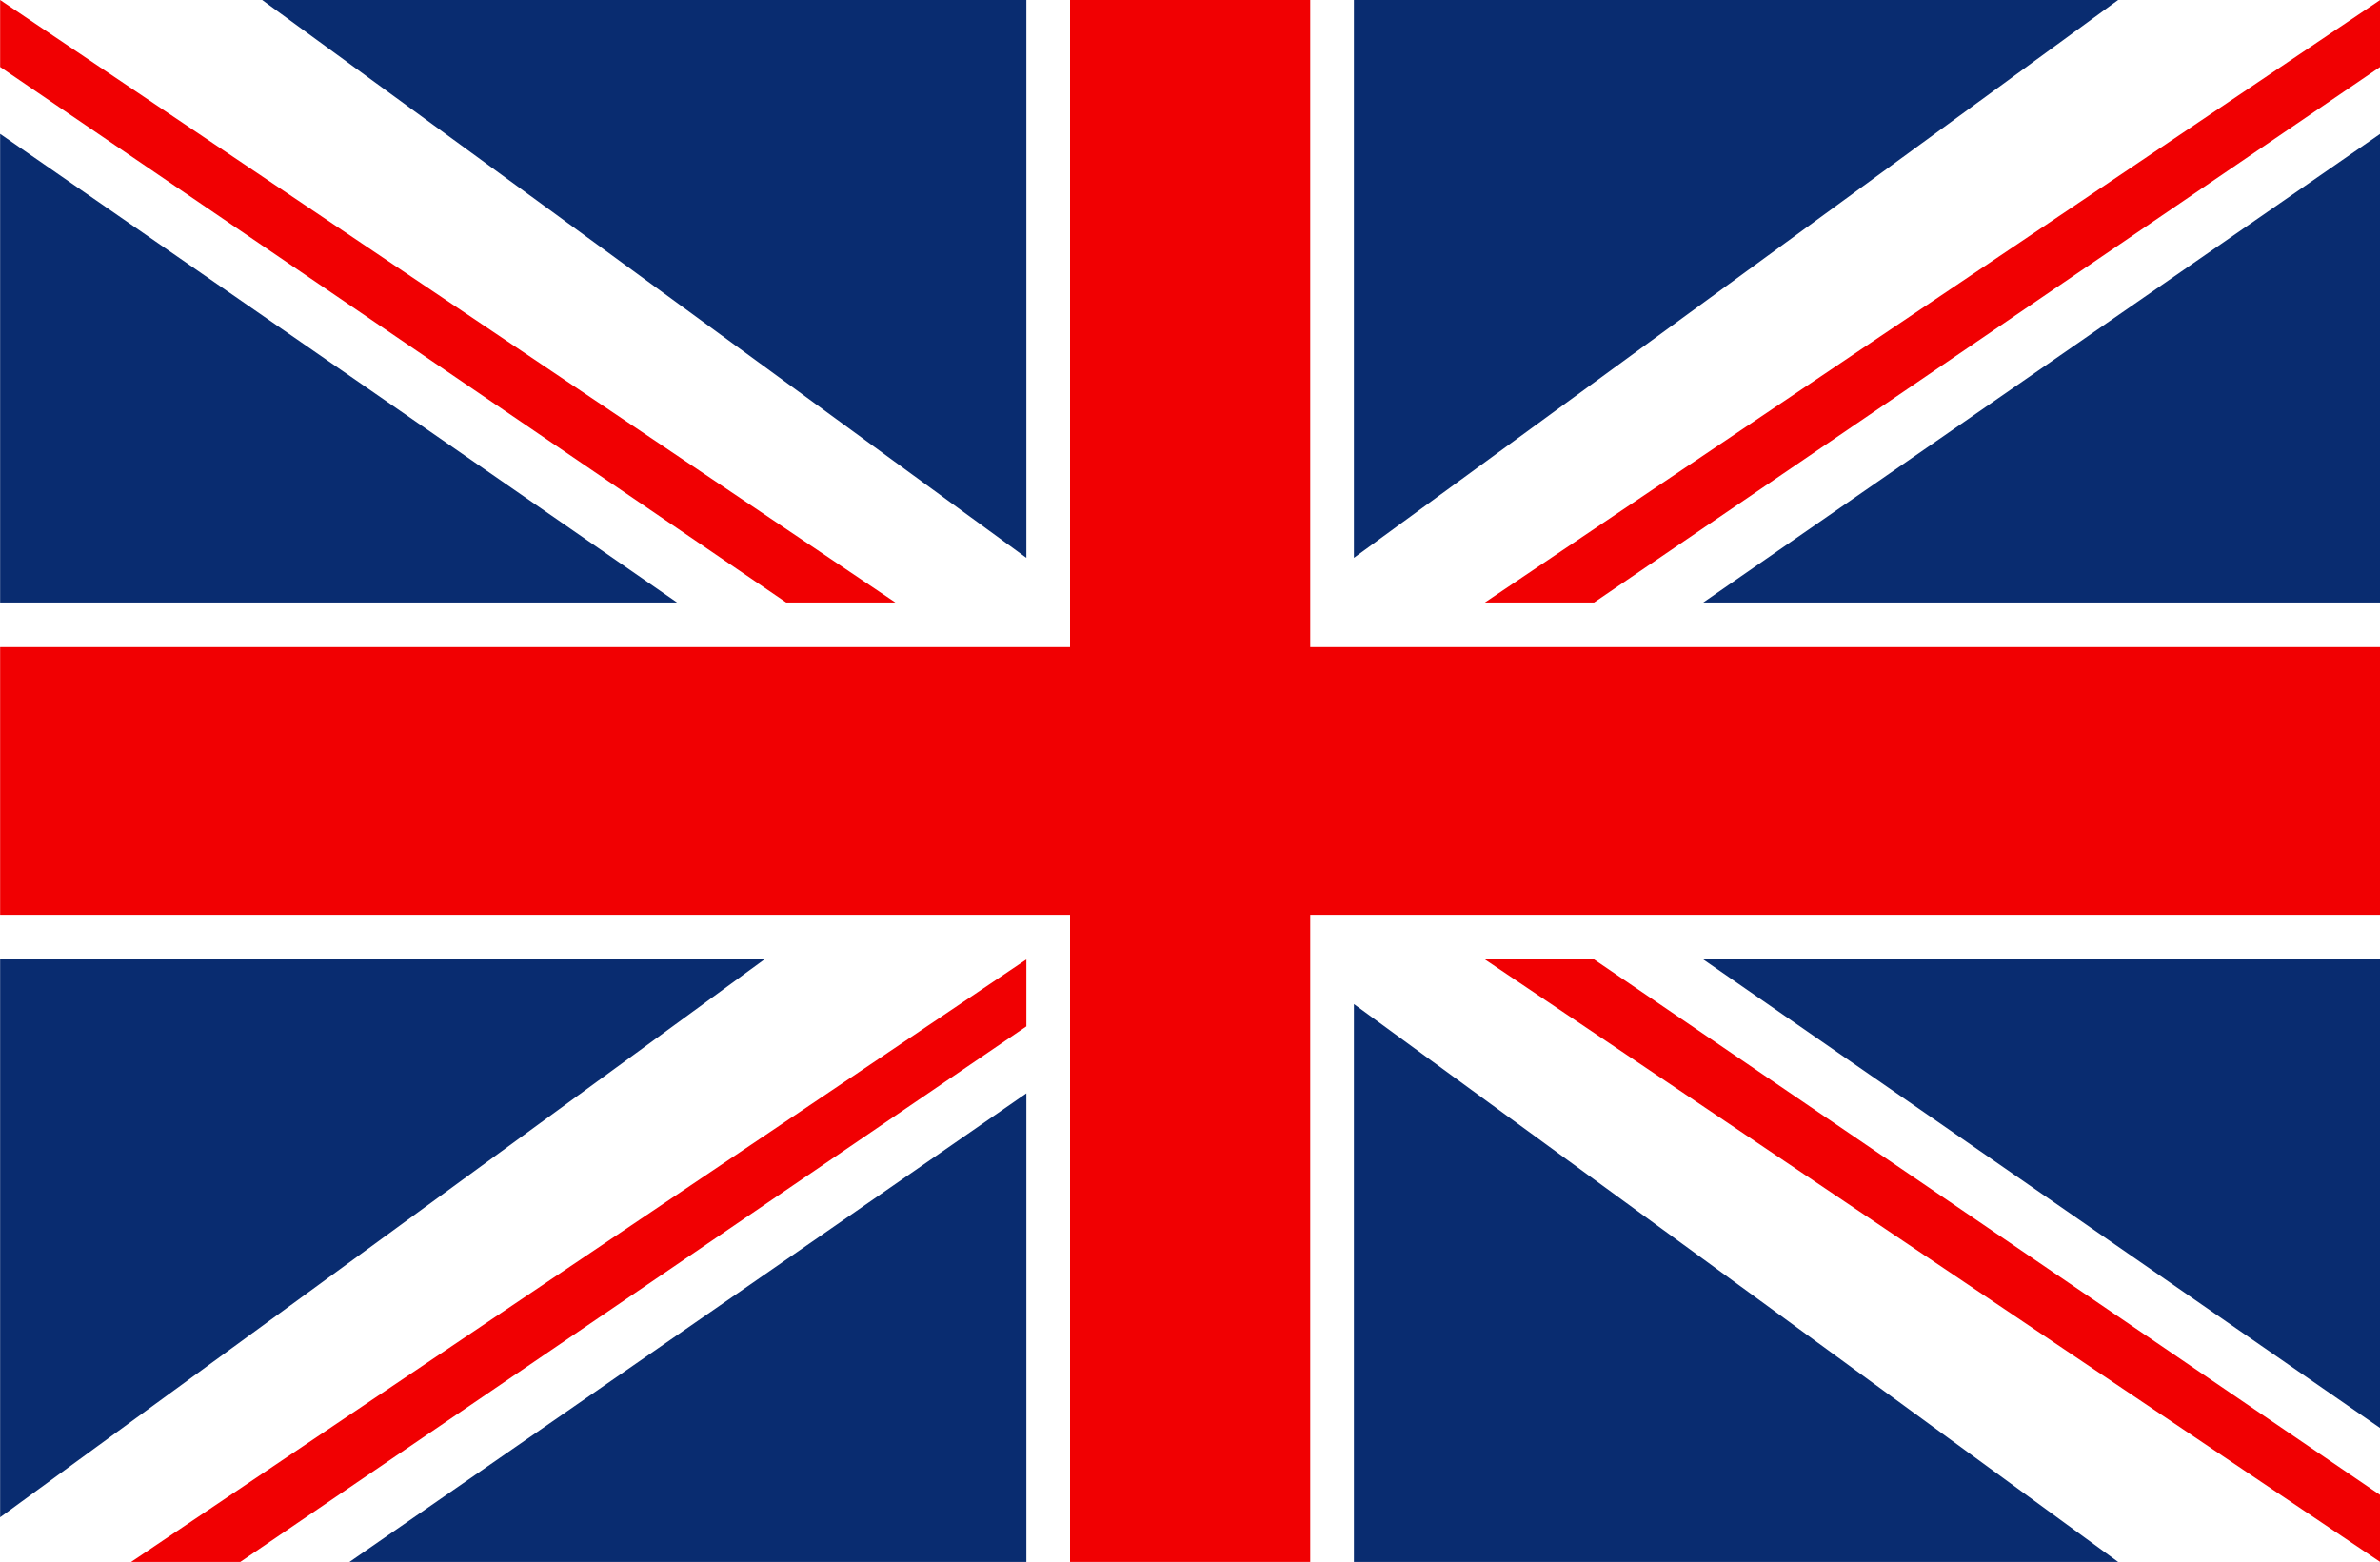
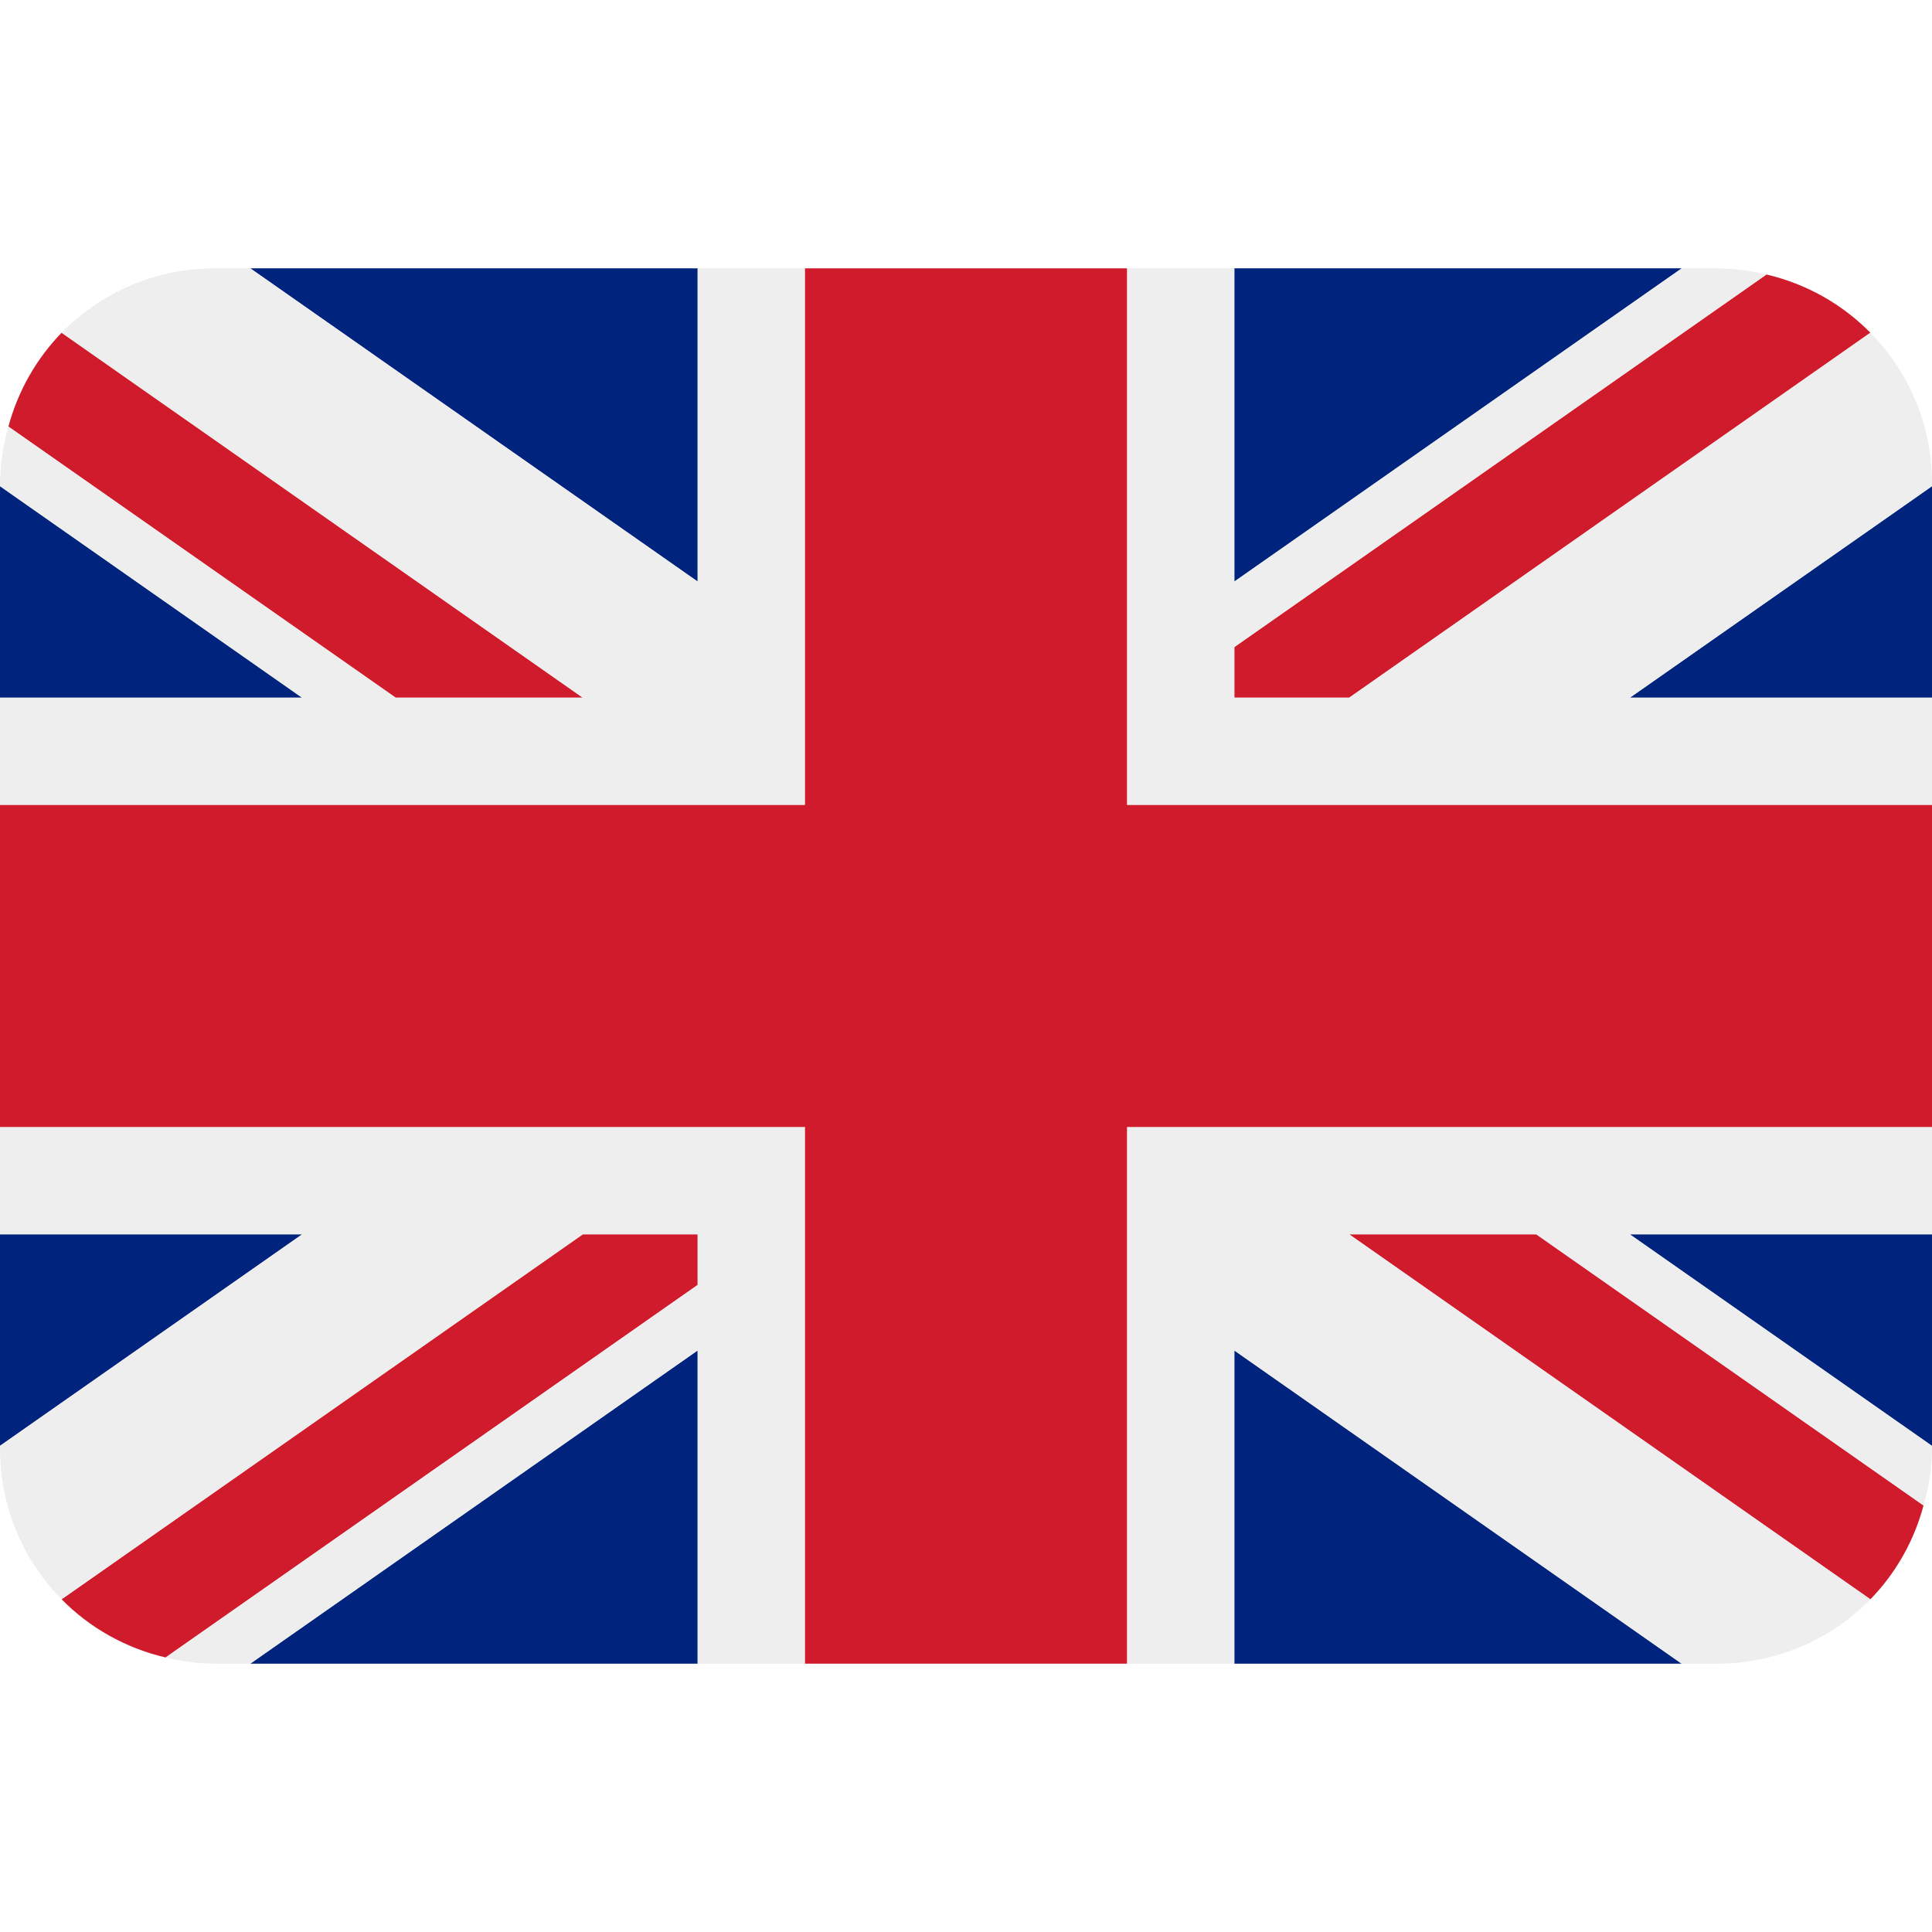
- <svg xmlns="http://www.w3.org/2000/svg" id="svg5005" viewBox="0 0 310.09 203.53" version="1.1">
-   <g id="layer1" transform="translate(-219.95 -430.6)">
-     <g id="g3923" transform="matrix(2.8449 0 0 2.9076 -1304.9 -535.77)">
-       <rect id="rect3009" style="color:#000000;fill:#f10002" height="70" width="11" y="332.36" x="585" />
-       <rect id="rect3011" style="color:#000000;fill:#f10002" height="12" width="109" y="361.36" x="536" />
-       <g id="g3025" transform="translate(61,-105)">
-         <path id="path3013" style="fill:#092c70" d="m487 437.36 35 25v-25h-35" />
-         <path id="path3017" style="fill:#092c70" d="m475 443.36v21h31l-31-21" />
-         <path id="path3021" style="fill:#f10002" d="m475 437.36v3l36 24h5l-41-27" />
-       </g>
-       <g id="g3025-0" transform="matrix(-1,0,0,1,1120,-105)">
-         <path id="path3013-9" style="fill:#092c70" d="m487 437.36 35 25v-25h-35" />
-         <path id="path3017-4" style="fill:#092c70" d="m475 443.36v21h31l-31-21" />
-         <path id="path3021-8" style="fill:#f10002" d="m475 437.36v3l36 24h5l-41-27" />
-       </g>
-       <g id="g3025-5" transform="matrix(-1 0 0 -1 1120 839.72)">
-         <path id="path3013-1" style="fill:#092c70" d="m487 437.36 35 25v-25h-35" />
-         <path id="path3017-7" style="fill:#092c70" d="m475 443.36v21h31l-31-21" />
-         <path id="path3021-1" style="fill:#f10002" d="m475 437.36v3l36 24h5l-41-27" />
-       </g>
-       <g id="g3025-0-7" transform="matrix(-1 0 0 1 1058 -62)">
-         <path id="path3013-9-6" style="fill:#092c70" d="m487 437.36 35 25v-25h-35" />
-         <path id="path3017-4-1" style="fill:#092c70" d="m475 443.36v21h31l-31-21" />
-         <path id="path3021-8-4" style="fill:#f10002" d="m475 437.36v3l36 24h5l-41-27" />
-       </g>
-     </g>
-   </g>
+ <svg xmlns="http://www.w3.org/2000/svg" width="800px" height="800px" viewBox="0 0 36 36" aria-hidden="true" role="img" class="iconify iconify--twemoji" preserveAspectRatio="xMidYMid meet">
+   <path fill="#00247D" d="M0 9.059V13h5.628zM4.664 31H13v-5.837zM23 25.164V31h8.335zM0 23v3.941L5.63 23zM31.337 5H23v5.837zM36 26.942V23h-5.631zM36 13V9.059L30.371 13zM13 5H4.664L13 10.837z" />
+   <path fill="#CF1B2B" d="M25.14 23l9.712 6.801a3.977 3.977 0 0 0 .99-1.749L28.627 23H25.14zM13 23h-2.141l-9.711 6.8c.521.53 1.189.909 1.938 1.085L13 23.943V23zm10-10h2.141l9.711-6.8a3.988 3.988 0 0 0-1.937-1.085L23 12.057V13zm-12.141 0L1.148 6.2a3.994 3.994 0 0 0-.991 1.749L7.372 13h3.487z" />
+   <path fill="#EEE" d="M36 21H21v10h2v-5.836L31.335 31H32a3.99 3.99 0 0 0 2.852-1.199L25.14 23h3.487l7.215 5.052c.093-.337.158-.686.158-1.052v-.058L30.369 23H36v-2zM0 21v2h5.63L0 26.941V27c0 1.091.439 2.078 1.148 2.8l9.711-6.8H13v.943l-9.914 6.941c.294.07.598.116.914.116h.664L13 25.163V31h2V21H0zM36 9a3.983 3.983 0 0 0-1.148-2.8L25.141 13H23v-.943l9.915-6.942A4.001 4.001 0 0 0 32 5h-.663L23 10.837V5h-2v10h15v-2h-5.629L36 9.059V9zM13 5v5.837L4.664 5H4a3.985 3.985 0 0 0-2.852 1.2l9.711 6.8H7.372L.157 7.949A3.968 3.968 0 0 0 0 9v.059L5.628 13H0v2h15V5h-2z" />
+   <path fill="#CF1B2B" d="M21 15V5h-6v10H0v6h15v10h6V21h15v-6z" />
</svg>
